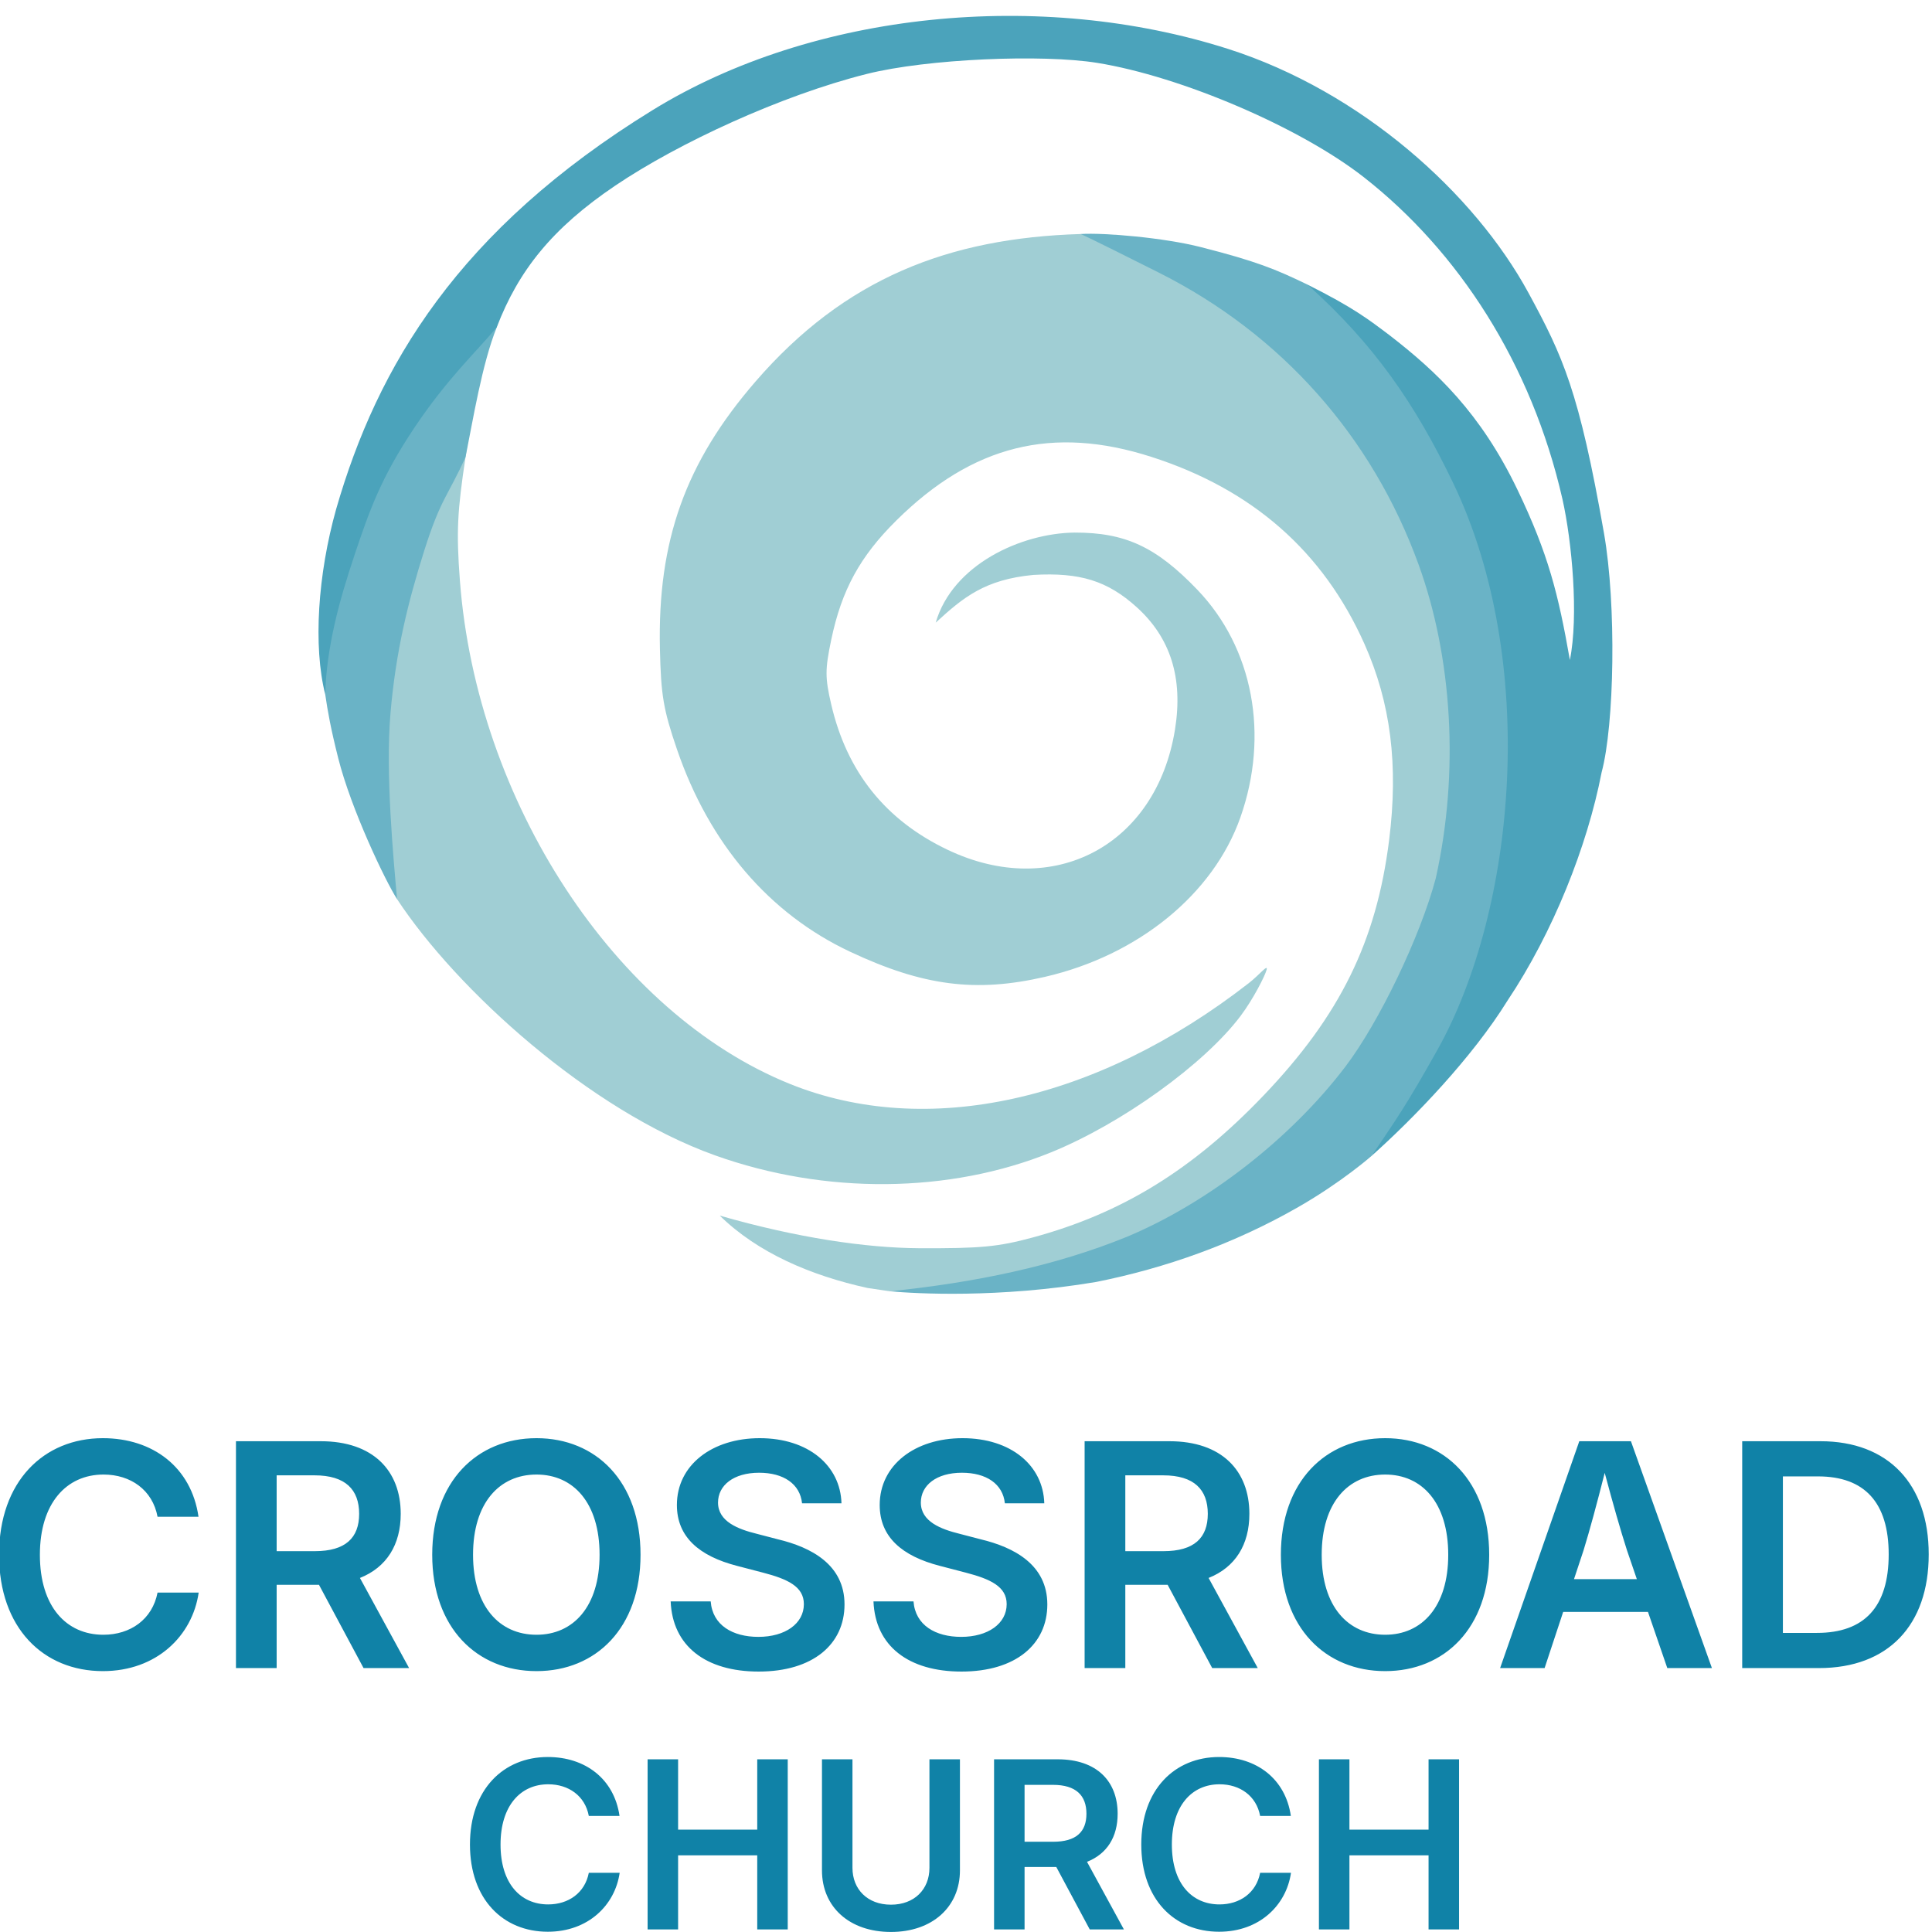
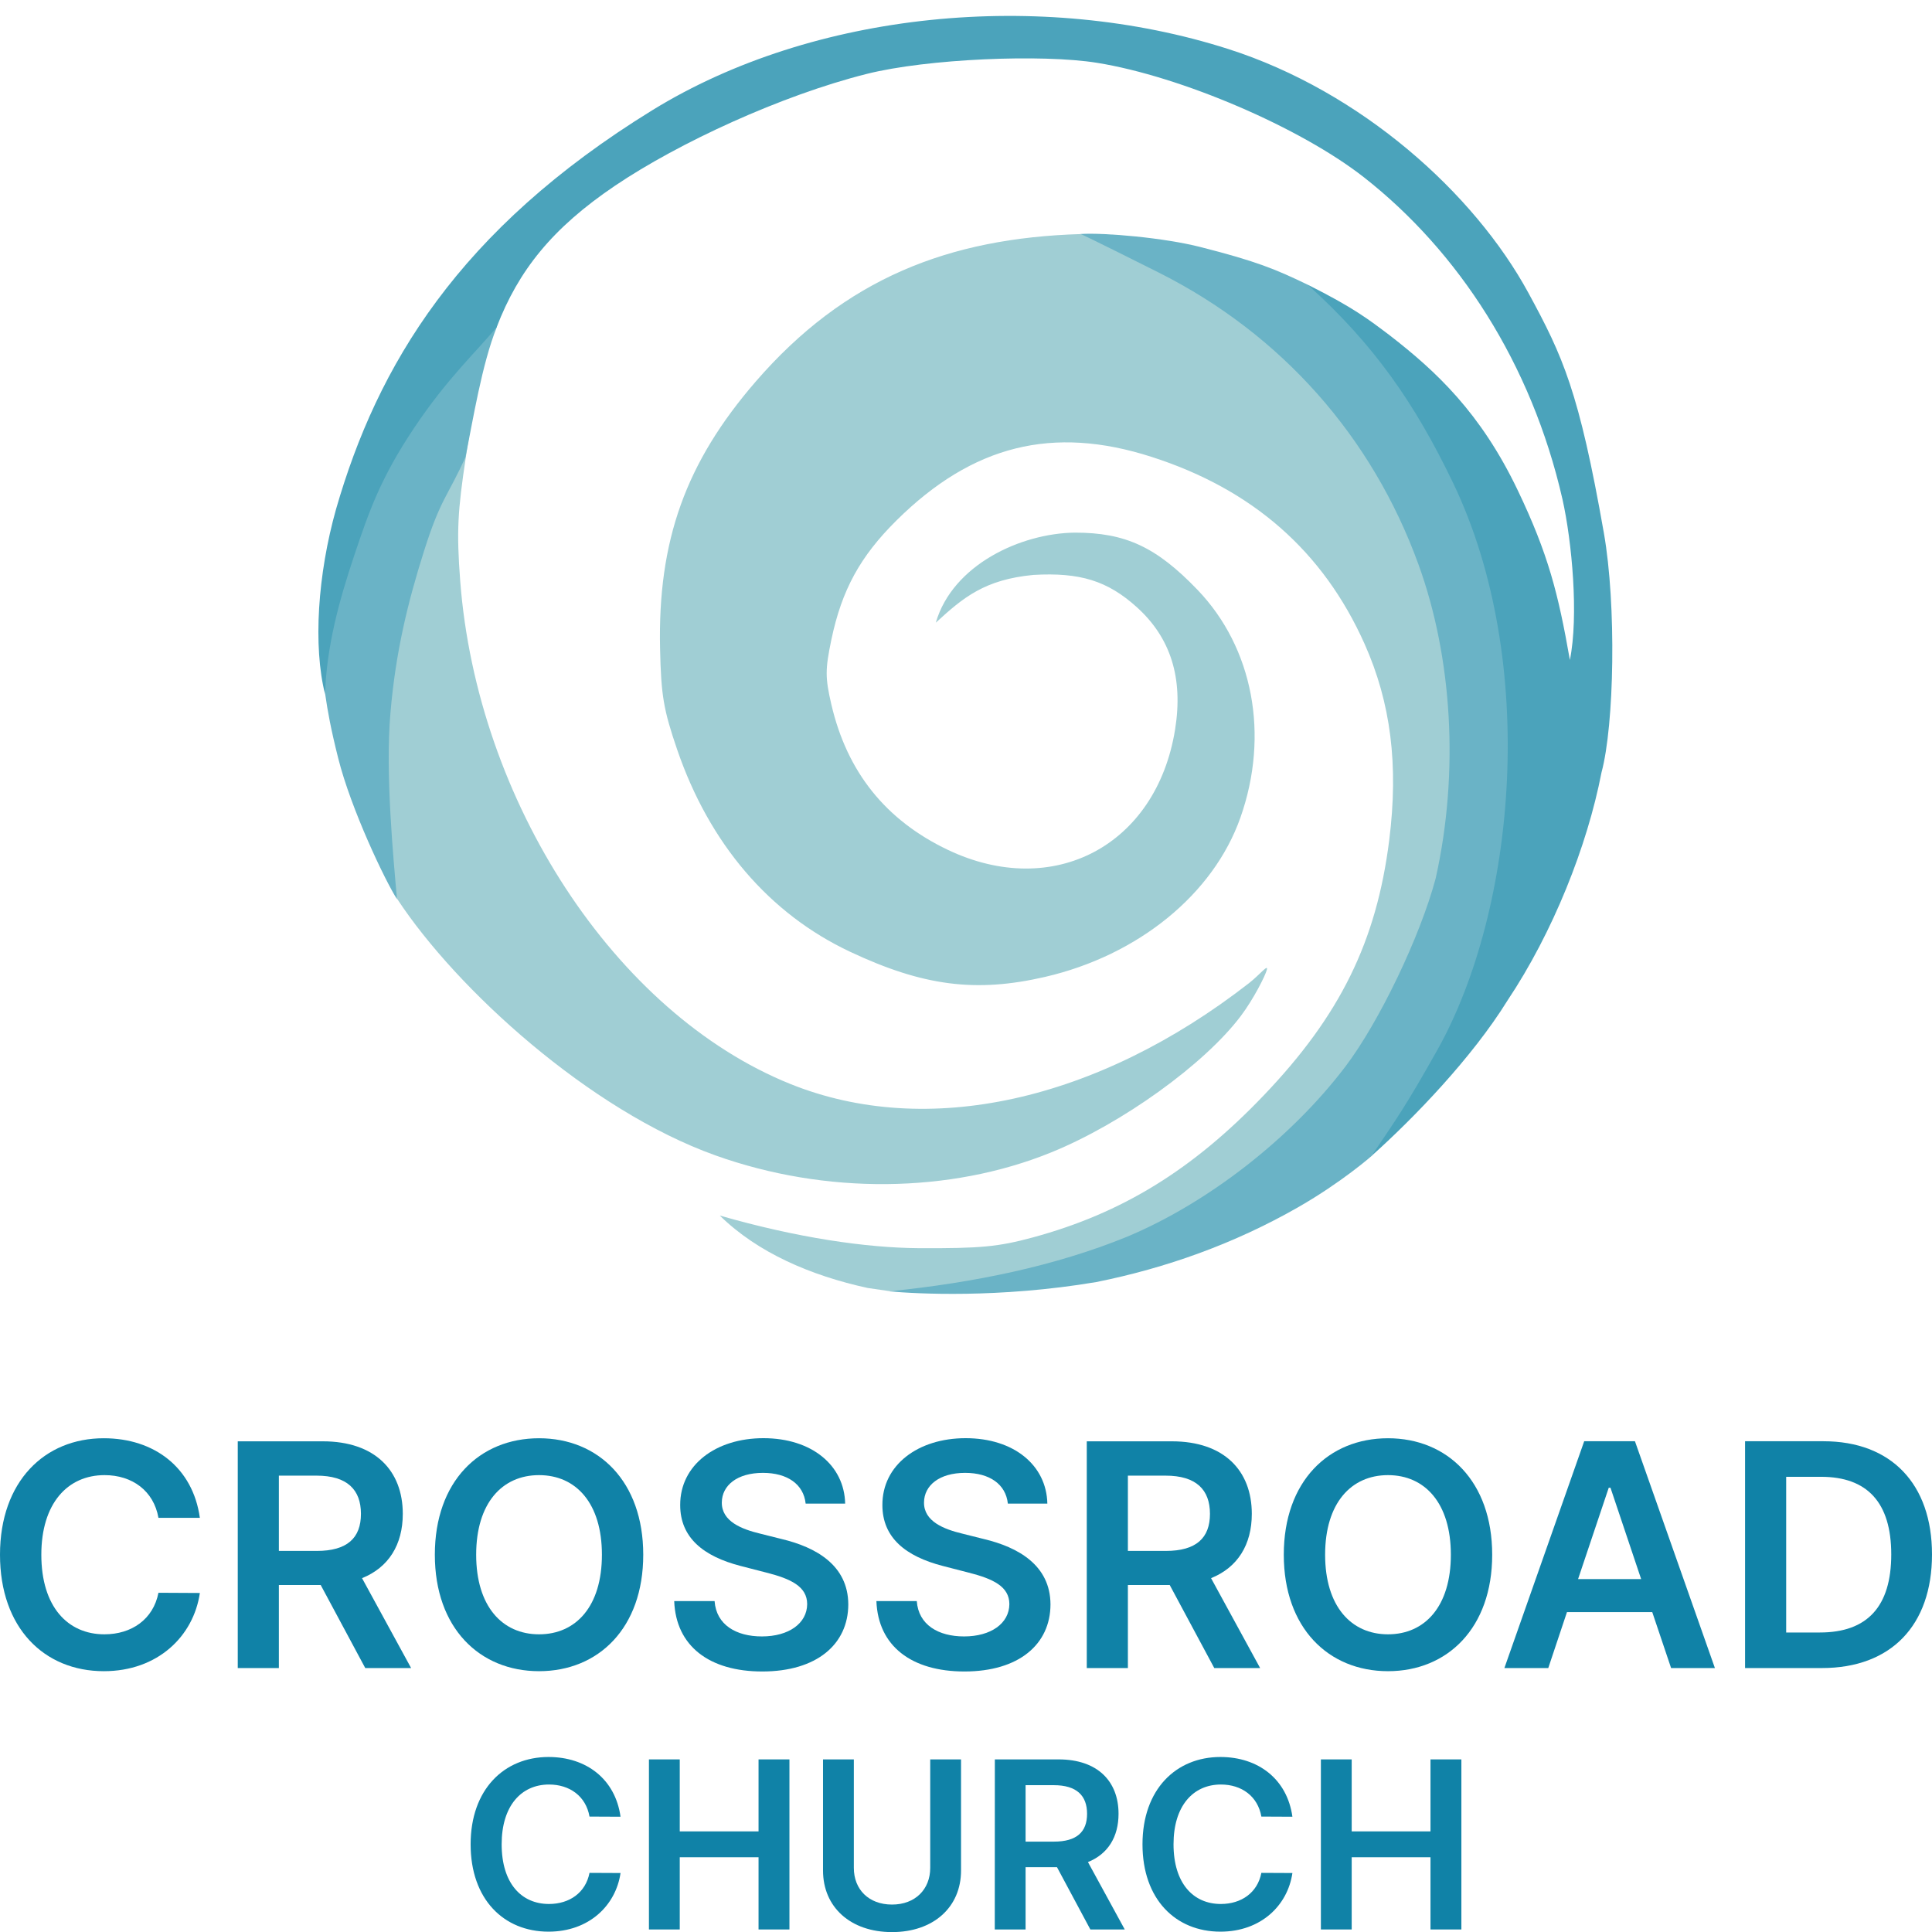
<svg xmlns="http://www.w3.org/2000/svg" width="100" height="100" viewBox="0 0 26.458 26.458" version="1.1" id="svg8">
  <defs id="defs2" />
  <g id="layer1" transform="translate(0,-270.5417)">
-     <g id="g838" transform="matrix(0.0386822,0,0,0.0386822,-0.3119343,285.7816)">
-       <path style="fill:#a0ced4;fill-opacity:1;stroke-width:1.725" d="m 315.226,62.011 c -20.179,-4.428 -38.9,-12.462 -52.351,-25.632 27.366,7.882 51.801,11.432 70.462,11.547 21.854,0.11 28.133,-0.484 40.419,-3.821 31.51,-8.558 56.474,-23.917 81.602,-50.203 27.086,-28.335 39.994,-54.573 44.495,-90.448 3.339,-26.612 0.568,-48.625 -8.743,-69.472 -14.628,-32.751 -39.654,-54.719 -75.43,-66.213 -34.934,-11.224 -63.306,-4.16 -90.23,22.465 -12.936,12.793 -19.414,24.648 -23.104,42.287 -2.205,10.538 -2.207,13.39 -0.015,22.84 5.562,23.985 19.27,41.09 41.32,51.561 37.342,17.733 73.785,-1.586 80.393,-42.619 2.931,-18.197 -1.538,-32.466 -13.572,-43.338 -10.306,-9.311 -20.078,-12.358 -36.572,-11.403 -17.181,1.634 -24.822,7.941 -34.568,16.895 5.966,-20.539 30.198,-31.68 49.203,-31.884 17.918,-0.034 28.878,5.073 43.419,20.229 19.73,20.565 25.553,51.385 15.235,80.63 -9.573,27.131 -36.133,48.794 -69.177,56.422 -24.478,5.65 -43.141,3.248 -68.954,-8.874 -28.668,-13.464 -49.898,-38.275 -61.329,-71.675 -4.815,-14.07 -5.669,-19.108 -6.036,-35.636 -0.85,-38.256 9.054,-65.927 33.855,-94.582 31.527,-36.427 68.246,-50.804 115.093,-52.215 65.602,6.834 150.148,74.657 163.687,136.612 1.53,7 9.068,21.09 9.872,21.991 2.982,3.341 4.407,-41.731 0.893,-58.973 -12.765,-62.638 -48.909,-115.496 -103.179,-142.615 -14.521,-7.256 -44.8,-17.395 -61.601,-20.799 -20.449,-4.143 -62.085,-2.099 -85.607,3.814 -56.043,14.088 -106.769,43.162 -126.422,73.507 -6.773,10.459 -12.552,46.438 -15.412,65.457 -2.86,19.019 -3.325,26.191 -1.98,43.838 5.936,77.886 54.771,152.995 116.8,178.049 48.33,19.522 108.574,6.288 162.509,-35.699 3.703,-2.883 6.827,-6.879 6.289,-4.74 -0.538,2.139 -4.737,10.414 -9.213,16.368 C 434.427,-17.229 405.174,3.825 380.144,13.996 344.195,28.603 300.178,28.995 261.217,15.056 216.722,-0.864 169.675,-43.657 148.635,-75.653 131.787,-113.979 124.791,-187.023 124.791,-187.023 c 0,0 44.535,-119.131 108.503,-161.228 29.445,-19.377 51.345,-23.482 87.969,-31.818 18.984,-4.321 63.829,-5.172 87.969,-0.781 44.65,8.122 72.533,22.171 101.801,50.176 15.291,14.631 28.311,26.127 37.757,48.572 15.825,37.602 19.977,62.153 24.735,92.895 8.735,56.434 -7.599,107.314 -43.438,154.948 -36.719,48.802 -69.118,75.269 -128.155,89.324 -22.611,5.383 -78.825,8.109 -78.825,8.109 z" id="path845" />
-       <path style="opacity:1;fill:#6ab3c6;fill-opacity:1;stroke-width:1.725" d="m 323.108,63.175 c 29.993,-3.073 58.345,-8.888 83.794,-19.241 28.679,-11.939 58.143,-34.864 77.437,-60.25 11.981,-15.765 26.482,-45.96 32.016,-66.67 8.432,-37.718 5.824,-78.392 -6.091,-111.189 -16.42,-45.199 -48.464,-81.427 -91.861,-103.25 -8.301,-4.174 -24.913,-12.499 -27.764,-13.706 8.419,-0.52 29.499,1.321 42.372,4.591 19.847,5.042 26.701,7.887 37.958,13.326 25.798,17.616 76.312,76.77 83.881,104.081 1.926,6.951 4.437,20.676 5.579,30.501 1.142,9.824 2.657,17.862 3.367,17.862 4.488,0 5.013,-51.176 0.735,-71.582 -16.397,-78.213 -62.991,-129.82 -139.066,-154.028 -8.927,-2.841 -20.889,-6.174 -26.581,-7.406 -14.453,-3.13 -50.109,-2.713 -69.858,0.817 -35.794,6.398 -81.489,25.756 -108.396,45.92 -15.358,11.509 -34.207,30.922 -36.682,48.879 -5.27,13.127 -8.437,32.947 -11.078,46.033 -6.313,13.956 -8.756,14.613 -14.595,33.048 -5.839,18.434 -10.104,35.964 -11.956,57.459 -1.851,21.495 1.057,51.752 2.317,65.976 -4.167,-6.448 -16.275,-31.839 -20.819,-49.862 -2.699,-10.706 -3.732,-16.615 -4.613,-22.621 0.023,-12.805 1.035,-41.352 3.07,-52.116 8.489,-44.92 35.911,-88.247 78.433,-123.923 55.662,-46.702 113.6,-66.641 178.652,-61.482 63.03,4.998 112.164,28.566 144.929,69.517 15.478,19.345 26.191,38.809 35.394,70.519 11.464,39.5 9.99,46.392 11.808,67.336 3.778,43.535 -20.562,103.56 -42.366,140.791 -10.239,17.483 -39.479,52.739 -39.479,52.739 0,0 -10.487,9.25 -25.945,18.109 -22.662,12.988 -46.83,21.567 -71.531,26.515 -34.572,5.821 -63.914,4.148 -73.06,3.306 z" id="path843" />
-       <path style="opacity:1;fill:#4ba3bb;fill-opacity:1;stroke-width:1.725" d="m 516.935,-22.253 c 27.958,-49.93 35.894,-137.635 5.562,-200.784 -13.536,-28.18 -28.017,-49.065 -51.529,-70.175 16.446,8.247 21.667,12.364 29.229,18.064 16.187,12.558 31.995,27.19 45.164,54.694 10.862,22.685 14.372,36.691 18.486,60.137 3.144,-15.567 0.758,-41.849 -2.634,-56.963 -10.979,-48.115 -36.895,-87.752 -70.229,-113.893 -22.488,-17.635 -64.668,-35.743 -94.501,-40.55 -19.339,-3.116 -60.071,-1.471 -81.562,3.927 -30.214,7.59 -66.578,24.373 -89.053,39.546 -22.334,15.077 -34.233,30.067 -41.923,50.081 -7.224,8.784 -17.354,17.937 -29.212,35.674 -11.858,17.737 -15.947,29.437 -21.241,45.269 -5.294,15.832 -9.836,32.264 -10.291,49.09 -4.3,-17.04 -2.633,-42.501 3.891,-65.675 14.605,-50.643 43.222,-98.834 112.001,-141.176 57.074,-35.136 137.662,-42.797 203.776,-21.667 47.177,15.078 87.182,51.144 106.32,86.366 12.218,22.487 17.923,34.848 26.733,85.087 4.45,25.374 3.695,67.853 -0.845,84.678 -5.058,26.153 -17.213,56.701 -33.292,80.762 -12.518,20.219 -33.157,41.646 -48.143,55.004 8.342,-12.376 12.066,-17.45 23.291,-37.498 z" id="path841" />
-       <text id="text832" y="196.569" x="2.184" style="font-style:normal;font-variant:normal;font-weight:600;font-stretch:normal;font-size:110.392px;line-height:1.25;font-family:Inter;-inkscape-font-specification:'Inter, Semi-Bold';font-variant-ligatures:normal;font-variant-caps:normal;font-variant-numeric:normal;font-feature-settings:normal;text-align:start;letter-spacing:0px;word-spacing:0px;writing-mode:lr-tb;text-anchor:start;fill:#1082a7;fill-opacity:1;stroke:none;stroke-width:2.789" xml:space="preserve">
-         <tspan style="font-style:normal;font-variant:normal;font-weight:600;font-stretch:normal;font-size:110.392px;font-family:Inter;-inkscape-font-specification:'Inter, Semi-Bold';font-variant-ligatures:normal;font-variant-caps:normal;font-variant-numeric:normal;font-feature-settings:normal;text-align:start;writing-mode:lr-tb;text-anchor:start;fill:#1082a7;fill-opacity:1;stroke-width:2.789" y="196.569" x="2.184" id="tspan830">CROSSROAD</tspan>
-       </text>
-       <text id="text832-4" y="289.102" x="170.271" style="font-style:normal;font-variant:normal;font-weight:600;font-stretch:normal;font-size:82.794px;line-height:1.25;font-family:Inter;-inkscape-font-specification:'Inter, Semi-Bold';font-variant-ligatures:normal;font-variant-caps:normal;font-variant-numeric:normal;font-feature-settings:normal;text-align:start;letter-spacing:0px;word-spacing:0px;writing-mode:lr-tb;text-anchor:start;fill:#1082a7;fill-opacity:1;stroke:none;stroke-width:2.065" xml:space="preserve">
-         <tspan style="font-style:normal;font-variant:normal;font-weight:600;font-stretch:normal;font-size:82.794px;font-family:Inter;-inkscape-font-specification:'Inter, Semi-Bold';font-variant-ligatures:normal;font-variant-caps:normal;font-variant-numeric:normal;font-feature-settings:normal;text-align:start;writing-mode:lr-tb;text-anchor:start;fill:#1082a7;fill-opacity:1;stroke-width:2.065" y="289.102" x="170.271" id="tspan830-3">CHURCH</tspan>
-       </text>
+     <g id="g880">
+       <path style="fill:#a0ced4;fill-opacity:1;stroke-width:0.067" d="m 11.882,288.18 c -0.781,-0.171 -1.505,-0.482 -2.025,-0.992 1.059,0.305 2.004,0.442 2.726,0.447 0.845,0.004 1.088,-0.019 1.564,-0.148 1.219,-0.331 2.185,-0.925 3.157,-1.942 1.048,-1.096 1.547,-2.111 1.721,-3.499 0.129,-1.029 0.022,-1.881 -0.338,-2.687 -0.566,-1.267 -1.534,-2.117 -2.918,-2.561 -1.351,-0.434 -2.449,-0.161 -3.49,0.869 -0.5,0.495 -0.751,0.953 -0.894,1.636 -0.085,0.408 -0.085,0.518 -5.69e-4,0.883 0.215,0.928 0.745,1.589 1.598,1.995 1.444,0.686 2.854,-0.061 3.11,-1.649 0.113,-0.704 -0.059,-1.256 -0.525,-1.676 -0.399,-0.36 -0.777,-0.478 -1.415,-0.441 -0.665,0.063 -0.96,0.307 -1.337,0.654 0.231,-0.795 1.168,-1.225 1.903,-1.233 0.693,-10e-4 1.117,0.196 1.68,0.782 0.763,0.795 0.988,1.988 0.589,3.119 -0.37,1.05 -1.398,1.887 -2.676,2.183 -0.947,0.219 -1.669,0.126 -2.667,-0.343 -1.109,-0.521 -1.93,-1.481 -2.372,-2.773 -0.186,-0.544 -0.219,-0.739 -0.233,-1.378 -0.033,-1.48 0.35,-2.55 1.31,-3.659 1.22,-1.409 2.64,-1.965 4.452,-2.02 2.538,0.264 5.808,2.888 6.332,5.284 0.059,0.271 0.351,0.816 0.382,0.851 0.115,0.129 0.17,-1.614 0.035,-2.281 -0.494,-2.423 -1.892,-4.468 -3.991,-5.517 -0.562,-0.281 -1.733,-0.673 -2.383,-0.805 -0.791,-0.16 -2.402,-0.081 -3.311,0.148 -2.168,0.545 -4.13,1.67 -4.89,2.843 -0.262,0.405 -0.486,1.796 -0.596,2.532 -0.111,0.736 -0.129,1.013 -0.077,1.696 0.23,3.013 2.119,5.918 4.518,6.887 1.87,0.755 4.2,0.243 6.286,-1.381 0.143,-0.112 0.264,-0.266 0.243,-0.183 -0.021,0.083 -0.183,0.403 -0.356,0.633 -0.497,0.661 -1.629,1.476 -2.597,1.869 -1.391,0.565 -3.093,0.58 -4.6,0.041 -1.721,-0.616 -3.541,-2.271 -4.355,-3.509 -0.652,-1.483 -0.922,-4.308 -0.922,-4.308 0,0 1.723,-4.608 4.197,-6.237 1.139,-0.75 1.986,-0.908 3.403,-1.231 0.734,-0.167 2.469,-0.2 3.403,-0.03 1.727,0.314 2.806,0.858 3.938,1.941 0.591,0.566 1.095,1.011 1.461,1.879 0.612,1.455 0.773,2.404 0.957,3.593 0.338,2.183 -0.294,4.151 -1.68,5.994 -1.42,1.888 -2.674,2.912 -4.957,3.455 -0.875,0.208 -3.049,0.314 -3.049,0.314 z" id="path845" />
+       <path style="opacity:1;fill:#6ab3c6;fill-opacity:1;stroke-width:0.067" d="m 12.187,288.225 c 1.16,-0.119 2.257,-0.344 3.241,-0.744 1.109,-0.462 2.249,-1.349 2.995,-2.331 0.463,-0.61 1.024,-1.778 1.238,-2.579 0.326,-1.459 0.225,-3.032 -0.236,-4.301 -0.635,-1.748 -1.875,-3.15 -3.553,-3.994 -0.321,-0.161 -0.964,-0.483 -1.074,-0.53 0.326,-0.02 1.141,0.051 1.639,0.178 0.768,0.195 1.033,0.305 1.468,0.515 0.998,0.681 2.952,2.97 3.245,4.026 0.075,0.269 0.172,0.8 0.216,1.18 0.044,0.38 0.103,0.691 0.13,0.691 0.174,0 0.194,-1.98 0.028,-2.769 -0.634,-3.025 -2.437,-5.022 -5.379,-5.958 -0.345,-0.11 -0.808,-0.239 -1.028,-0.286 -0.559,-0.121 -1.938,-0.105 -2.702,0.032 -1.385,0.247 -3.152,0.996 -4.193,1.776 -0.594,0.445 -1.323,1.196 -1.419,1.891 -0.204,0.508 -0.326,1.274 -0.429,1.781 -0.244,0.54 -0.339,0.565 -0.565,1.278 -0.226,0.713 -0.391,1.391 -0.462,2.223 -0.072,0.831 0.041,2.002 0.09,2.552 -0.161,-0.249 -0.63,-1.232 -0.805,-1.929 -0.104,-0.414 -0.144,-0.643 -0.178,-0.875 8.858e-4,-0.495 0.04,-1.6 0.119,-2.016 0.328,-1.738 1.389,-3.414 3.034,-4.794 2.153,-1.807 4.394,-2.578 6.911,-2.378 2.438,0.193 4.339,1.105 5.606,2.689 0.599,0.748 1.013,1.501 1.369,2.728 0.443,1.528 0.386,1.795 0.457,2.605 0.146,1.684 -0.795,4.006 -1.639,5.446 -0.396,0.676 -1.527,2.04 -1.527,2.04 0,0 -0.406,0.358 -1.004,0.701 -0.877,0.502 -1.811,0.834 -2.767,1.026 -1.337,0.225 -2.472,0.16 -2.826,0.128 z" id="path843" />
+       <path style="opacity:1;fill:#4ba3bb;fill-opacity:1;stroke-width:0.067" d="m 19.684,284.921 c 1.081,-1.931 1.388,-5.324 0.215,-7.767 -0.524,-1.09 -1.084,-1.898 -1.993,-2.715 0.636,0.319 0.838,0.478 1.131,0.699 0.626,0.486 1.238,1.052 1.747,2.116 0.42,0.878 0.556,1.419 0.715,2.326 0.122,-0.602 0.029,-1.619 -0.102,-2.203 -0.425,-1.861 -1.427,-3.394 -2.717,-4.406 -0.87,-0.682 -2.502,-1.383 -3.656,-1.569 -0.748,-0.121 -2.324,-0.057 -3.155,0.152 -1.169,0.294 -2.575,0.943 -3.445,1.53 -0.864,0.583 -1.324,1.163 -1.622,1.937 -0.279,0.34 -0.671,0.694 -1.13,1.38 -0.459,0.686 -0.617,1.139 -0.822,1.751 -0.205,0.612 -0.38,1.248 -0.398,1.899 -0.166,-0.659 -0.102,-1.644 0.151,-2.54 0.565,-1.959 1.672,-3.823 4.332,-5.461 2.208,-1.359 5.325,-1.655 7.883,-0.838 1.825,0.583 3.372,1.978 4.113,3.341 0.473,0.87 0.693,1.348 1.034,3.291 0.172,0.982 0.143,2.625 -0.033,3.276 -0.196,1.012 -0.666,2.193 -1.288,3.124 -0.484,0.782 -1.283,1.611 -1.862,2.128 0.323,-0.479 0.467,-0.675 0.901,-1.45 z" id="path841" />
+       <g id="text832" style="font-style:normal;font-variant:normal;font-weight:600;font-stretch:normal;font-size:4.27px;line-height:1.25;font-family:Inter;-inkscape-font-specification:'Inter, Semi-Bold';font-variant-ligatures:normal;font-variant-caps:normal;font-variant-numeric:normal;font-feature-settings:normal;text-align:start;letter-spacing:0px;word-spacing:0px;writing-mode:lr-tb;text-anchor:start;fill:#1082a7;fill-opacity:1;stroke:none;stroke-width:0.108" aria-label="CROSSROAD">
+         <path id="path827" style="font-style:normal;font-variant:normal;font-weight:600;font-stretch:normal;font-size:4.27px;font-family:Inter;-inkscape-font-specification:'Inter, Semi-Bold';font-variant-ligatures:normal;font-variant-caps:normal;font-variant-numeric:normal;font-feature-settings:normal;text-align:start;writing-mode:lr-tb;text-anchor:start;fill:#1082a7;fill-opacity:1;stroke-width:0.108" d="m 2.737,291.328 c -0.096,-0.69 -0.626,-1.09 -1.315,-1.09 C 0.611,290.237 0,290.829 0,291.833 c 0,1.002 0.604,1.595 1.422,1.595 0.738,0 1.228,-0.478 1.315,-1.071 l -0.567,-0.003 c -0.071,0.364 -0.368,0.569 -0.74,0.569 -0.503,0 -0.864,-0.378 -0.864,-1.09 0,-0.701 0.358,-1.09 0.866,-1.09 0.378,0 0.673,0.214 0.738,0.585 z" />
+         <path id="path829" style="font-style:normal;font-variant:normal;font-weight:600;font-stretch:normal;font-size:4.27px;font-family:Inter;-inkscape-font-specification:'Inter, Semi-Bold';font-variant-ligatures:normal;font-variant-caps:normal;font-variant-numeric:normal;font-feature-settings:normal;text-align:start;writing-mode:lr-tb;text-anchor:start;fill:#1082a7;fill-opacity:1;stroke-width:0.108" d="M 3.256,293.385 H 3.819 v -1.137 h 0.573 l 0.61,1.137 h 0.628 l -0.672,-1.231 c 0.365,-0.147 0.558,-0.459 0.558,-0.881 0,-0.593 -0.382,-0.993 -1.095,-0.993 H 3.256 Z M 3.819,291.781 v -1.031 h 0.516 c 0.42,0 0.608,0.193 0.608,0.523 0,0.331 -0.188,0.508 -0.605,0.508 z" />
+         <path id="path831" style="font-style:normal;font-variant:normal;font-weight:600;font-stretch:normal;font-size:4.27px;font-family:Inter;-inkscape-font-specification:'Inter, Semi-Bold';font-variant-ligatures:normal;font-variant-caps:normal;font-variant-numeric:normal;font-feature-settings:normal;text-align:start;writing-mode:lr-tb;text-anchor:start;fill:#1082a7;fill-opacity:1;stroke-width:0.108" d="m 8.809,291.833 c 0,-1.004 -0.613,-1.595 -1.427,-1.595 -0.816,0 -1.427,0.591 -1.427,1.595 0,1.002 0.611,1.595 1.427,1.595 0.814,0 1.427,-0.591 1.427,-1.595 z m -0.566,0 c 0,0.707 -0.355,1.09 -0.861,1.09 -0.505,0 -0.861,-0.384 -0.861,-1.09 0,-0.707 0.356,-1.09 0.861,-1.09 0.506,0 0.861,0.384 0.861,1.09 z" />
+         <path id="path833" style="font-style:normal;font-variant:normal;font-weight:600;font-stretch:normal;font-size:4.27px;font-family:Inter;-inkscape-font-specification:'Inter, Semi-Bold';font-variant-ligatures:normal;font-variant-caps:normal;font-variant-numeric:normal;font-feature-settings:normal;text-align:start;writing-mode:lr-tb;text-anchor:start;fill:#1082a7;fill-opacity:1;stroke-width:0.108" d="m 11.033,291.133 h 0.541 c -0.011,-0.525 -0.458,-0.896 -1.119,-0.896 -0.652,0 -1.142,0.367 -1.14,0.916 0,0.446 0.317,0.702 0.828,0.834 l 0.353,0.091 c 0.335,0.085 0.557,0.19 0.558,0.431 -0.002,0.265 -0.253,0.443 -0.62,0.443 -0.352,0 -0.625,-0.158 -0.648,-0.484 H 9.233 c 0.023,0.617 0.482,0.964 1.206,0.964 0.745,0 1.177,-0.372 1.178,-0.919 -0.002,-0.538 -0.446,-0.784 -0.913,-0.895 l -0.291,-0.073 c -0.255,-0.061 -0.531,-0.168 -0.528,-0.428 0.002,-0.234 0.211,-0.405 0.563,-0.405 0.335,0 0.557,0.156 0.585,0.42 z" />
+         <path id="path835" style="font-style:normal;font-variant:normal;font-weight:600;font-stretch:normal;font-size:4.27px;font-family:Inter;-inkscape-font-specification:'Inter, Semi-Bold';font-variant-ligatures:normal;font-variant-caps:normal;font-variant-numeric:normal;font-feature-settings:normal;text-align:start;writing-mode:lr-tb;text-anchor:start;fill:#1082a7;fill-opacity:1;stroke-width:0.108" d="m 13.802,291.133 h 0.541 c -0.011,-0.525 -0.458,-0.896 -1.119,-0.896 -0.652,0 -1.142,0.367 -1.14,0.916 0,0.446 0.317,0.702 0.828,0.834 l 0.353,0.091 c 0.335,0.085 0.557,0.19 0.558,0.431 -0.002,0.265 -0.253,0.443 -0.62,0.443 -0.352,0 -0.625,-0.158 -0.648,-0.484 h -0.553 c 0.023,0.617 0.482,0.964 1.206,0.964 0.745,0 1.177,-0.372 1.178,-0.919 -0.002,-0.538 -0.446,-0.784 -0.913,-0.895 l -0.291,-0.073 c -0.255,-0.061 -0.531,-0.168 -0.528,-0.428 0.002,-0.234 0.211,-0.405 0.563,-0.405 0.335,0 0.557,0.156 0.585,0.42 z" />
+         <path id="path837" style="font-style:normal;font-variant:normal;font-weight:600;font-stretch:normal;font-size:4.27px;font-family:Inter;-inkscape-font-specification:'Inter, Semi-Bold';font-variant-ligatures:normal;font-variant-caps:normal;font-variant-numeric:normal;font-feature-settings:normal;text-align:start;writing-mode:lr-tb;text-anchor:start;fill:#1082a7;fill-opacity:1;stroke-width:0.108" d="m 14.883,293.385 h 0.563 v -1.137 h 0.573 l 0.61,1.137 h 0.628 l -0.672,-1.231 c 0.365,-0.147 0.558,-0.459 0.558,-0.881 0,-0.593 -0.382,-0.993 -1.095,-0.993 h -1.165 z m 0.563,-1.604 v -1.031 h 0.516 c 0.42,0 0.608,0.193 0.608,0.523 0,0.331 -0.188,0.508 -0.605,0.508 z" />
+         <path id="path839" style="font-style:normal;font-variant:normal;font-weight:600;font-stretch:normal;font-size:4.27px;font-family:Inter;-inkscape-font-specification:'Inter, Semi-Bold';font-variant-ligatures:normal;font-variant-caps:normal;font-variant-numeric:normal;font-feature-settings:normal;text-align:start;writing-mode:lr-tb;text-anchor:start;fill:#1082a7;fill-opacity:1;stroke-width:0.108" d="m 20.435,291.833 c 0,-1.004 -0.613,-1.595 -1.427,-1.595 -0.816,0 -1.427,0.591 -1.427,1.595 0,1.002 0.611,1.595 1.427,1.595 0.814,0 1.427,-0.591 1.427,-1.595 z m -0.566,0 c 0,0.707 -0.355,1.09 -0.861,1.09 -0.505,0 -0.861,-0.384 -0.861,-1.09 0,-0.707 0.356,-1.09 0.861,-1.09 0.506,0 0.861,0.384 0.861,1.09 z" />
+         <path id="path842" style="font-style:normal;font-variant:normal;font-weight:600;font-stretch:normal;font-size:4.27px;font-family:Inter;-inkscape-font-specification:'Inter, Semi-Bold';font-variant-ligatures:normal;font-variant-caps:normal;font-variant-numeric:normal;font-feature-settings:normal;text-align:start;writing-mode:lr-tb;text-anchor:start;fill:#1082a7;fill-opacity:1;stroke-width:0.108" d="m 21.203,293.385 0.256,-0.766 h 1.168 l 0.258,0.766 h 0.6 l -1.095,-3.106 h -0.695 l -1.093,3.106 z m 0.408,-1.218 0.42,-1.251 h 0.024 l 0.42,1.251 z" />
+         <path id="path844" style="font-style:normal;font-variant:normal;font-weight:600;font-stretch:normal;font-size:4.27px;font-family:Inter;-inkscape-font-specification:'Inter, Semi-Bold';font-variant-ligatures:normal;font-variant-caps:normal;font-variant-numeric:normal;font-feature-settings:normal;text-align:start;writing-mode:lr-tb;text-anchor:start;fill:#1082a7;fill-opacity:1;stroke-width:0.108" d="m 24.951,293.385 c 0.946,0 1.507,-0.585 1.507,-1.556 0,-0.967 -0.561,-1.55 -1.486,-1.55 h -1.074 v 3.106 z m -0.49,-0.487 v -2.132 h 0.479 c 0.631,0 0.96,0.352 0.96,1.063 0,0.714 -0.329,1.069 -0.977,1.069 z" />
+       </g>
+       <g id="text832-4" style="font-style:normal;font-variant:normal;font-weight:600;font-stretch:normal;font-size:3.203px;line-height:1.25;font-family:Inter;-inkscape-font-specification:'Inter, Semi-Bold';font-variant-ligatures:normal;font-variant-caps:normal;font-variant-numeric:normal;font-feature-settings:normal;text-align:start;letter-spacing:0px;word-spacing:0px;writing-mode:lr-tb;text-anchor:start;fill:#1082a7;fill-opacity:1;stroke:none;stroke-width:0.08" aria-label="CHURCH">
+         <path id="path847" style="font-style:normal;font-variant:normal;font-weight:600;font-stretch:normal;font-size:3.203px;font-family:Inter;-inkscape-font-specification:'Inter, Semi-Bold';font-variant-ligatures:normal;font-variant-caps:normal;font-variant-numeric:normal;font-feature-settings:normal;text-align:start;writing-mode:lr-tb;text-anchor:start;fill:#1082a7;fill-opacity:1;stroke-width:0.08" d="m 8.498,295.421 c -0.072,-0.517 -0.47,-0.818 -0.986,-0.818 -0.608,0 -1.067,0.444 -1.067,1.196 0,0.752 0.453,1.196 1.067,1.196 0.554,0 0.921,-0.358 0.986,-0.803 l -0.425,-0.002 c -0.053,0.273 -0.276,0.426 -0.555,0.426 -0.378,0 -0.648,-0.283 -0.648,-0.818 0,-0.525 0.268,-0.818 0.649,-0.818 0.283,0 0.505,0.16 0.554,0.439 z" />
+         <path id="path849" style="font-style:normal;font-variant:normal;font-weight:600;font-stretch:normal;font-size:3.203px;font-family:Inter;-inkscape-font-specification:'Inter, Semi-Bold';font-variant-ligatures:normal;font-variant-caps:normal;font-variant-numeric:normal;font-feature-settings:normal;text-align:start;writing-mode:lr-tb;text-anchor:start;fill:#1082a7;fill-opacity:1;stroke-width:0.08" d="m 8.887,296.965 h 0.422 v -0.989 h 1.079 v 0.989 h 0.423 v -2.329 h -0.423 v 0.986 H 9.309 v -0.986 H 8.887 Z" />
+         <path id="path851" style="font-style:normal;font-variant:normal;font-weight:600;font-stretch:normal;font-size:3.203px;font-family:Inter;-inkscape-font-specification:'Inter, Semi-Bold';font-variant-ligatures:normal;font-variant-caps:normal;font-variant-numeric:normal;font-feature-settings:normal;text-align:start;writing-mode:lr-tb;text-anchor:start;fill:#1082a7;fill-opacity:1;stroke-width:0.08" d="m 12.739,294.636 v 1.486 c 0,0.292 -0.204,0.502 -0.523,0.502 -0.321,0 -0.523,-0.209 -0.523,-0.502 v -1.486 h -0.422 v 1.522 c 0,0.5 0.375,0.843 0.945,0.843 0.568,0 0.945,-0.342 0.945,-0.843 v -1.522 z" />
+         <path id="path853" style="font-style:normal;font-variant:normal;font-weight:600;font-stretch:normal;font-size:3.203px;font-family:Inter;-inkscape-font-specification:'Inter, Semi-Bold';font-variant-ligatures:normal;font-variant-caps:normal;font-variant-numeric:normal;font-feature-settings:normal;text-align:start;writing-mode:lr-tb;text-anchor:start;fill:#1082a7;fill-opacity:1;stroke-width:0.08" d="m 13.623,296.965 h 0.422 v -0.853 h 0.43 l 0.457,0.853 h 0.471 l -0.504,-0.923 c 0.274,-0.11 0.419,-0.345 0.419,-0.661 0,-0.445 -0.287,-0.745 -0.821,-0.745 h -0.873 z m 0.422,-1.203 v -0.773 H 14.431 c 0.315,0 0.456,0.144 0.456,0.392 0,0.248 -0.141,0.381 -0.454,0.381 z" />
+         <path id="path855" style="font-style:normal;font-variant:normal;font-weight:600;font-stretch:normal;font-size:3.203px;font-family:Inter;-inkscape-font-specification:'Inter, Semi-Bold';font-variant-ligatures:normal;font-variant-caps:normal;font-variant-numeric:normal;font-feature-settings:normal;text-align:start;writing-mode:lr-tb;text-anchor:start;fill:#1082a7;fill-opacity:1;stroke-width:0.08" d="m 17.699,295.421 c -0.072,-0.517 -0.47,-0.818 -0.986,-0.818 -0.608,0 -1.067,0.444 -1.067,1.196 0,0.752 0.453,1.196 1.067,1.196 0.554,0 0.921,-0.358 0.986,-0.803 l -0.425,-0.002 c -0.053,0.273 -0.276,0.426 -0.555,0.426 -0.378,0 -0.648,-0.283 -0.648,-0.818 0,-0.525 0.268,-0.818 0.649,-0.818 0.283,0 0.505,0.16 0.554,0.439 z" />
+         <path id="path857" style="font-style:normal;font-variant:normal;font-weight:600;font-stretch:normal;font-size:3.203px;font-family:Inter;-inkscape-font-specification:'Inter, Semi-Bold';font-variant-ligatures:normal;font-variant-caps:normal;font-variant-numeric:normal;font-feature-settings:normal;text-align:start;writing-mode:lr-tb;text-anchor:start;fill:#1082a7;fill-opacity:1;stroke-width:0.08" d="m 18.089,296.965 h 0.422 v -0.989 h 1.079 v 0.989 h 0.423 v -2.329 h -0.423 v 0.986 h -1.079 v -0.986 h -0.422 z" />
+       </g>
    </g>
  </g>
</svg>
